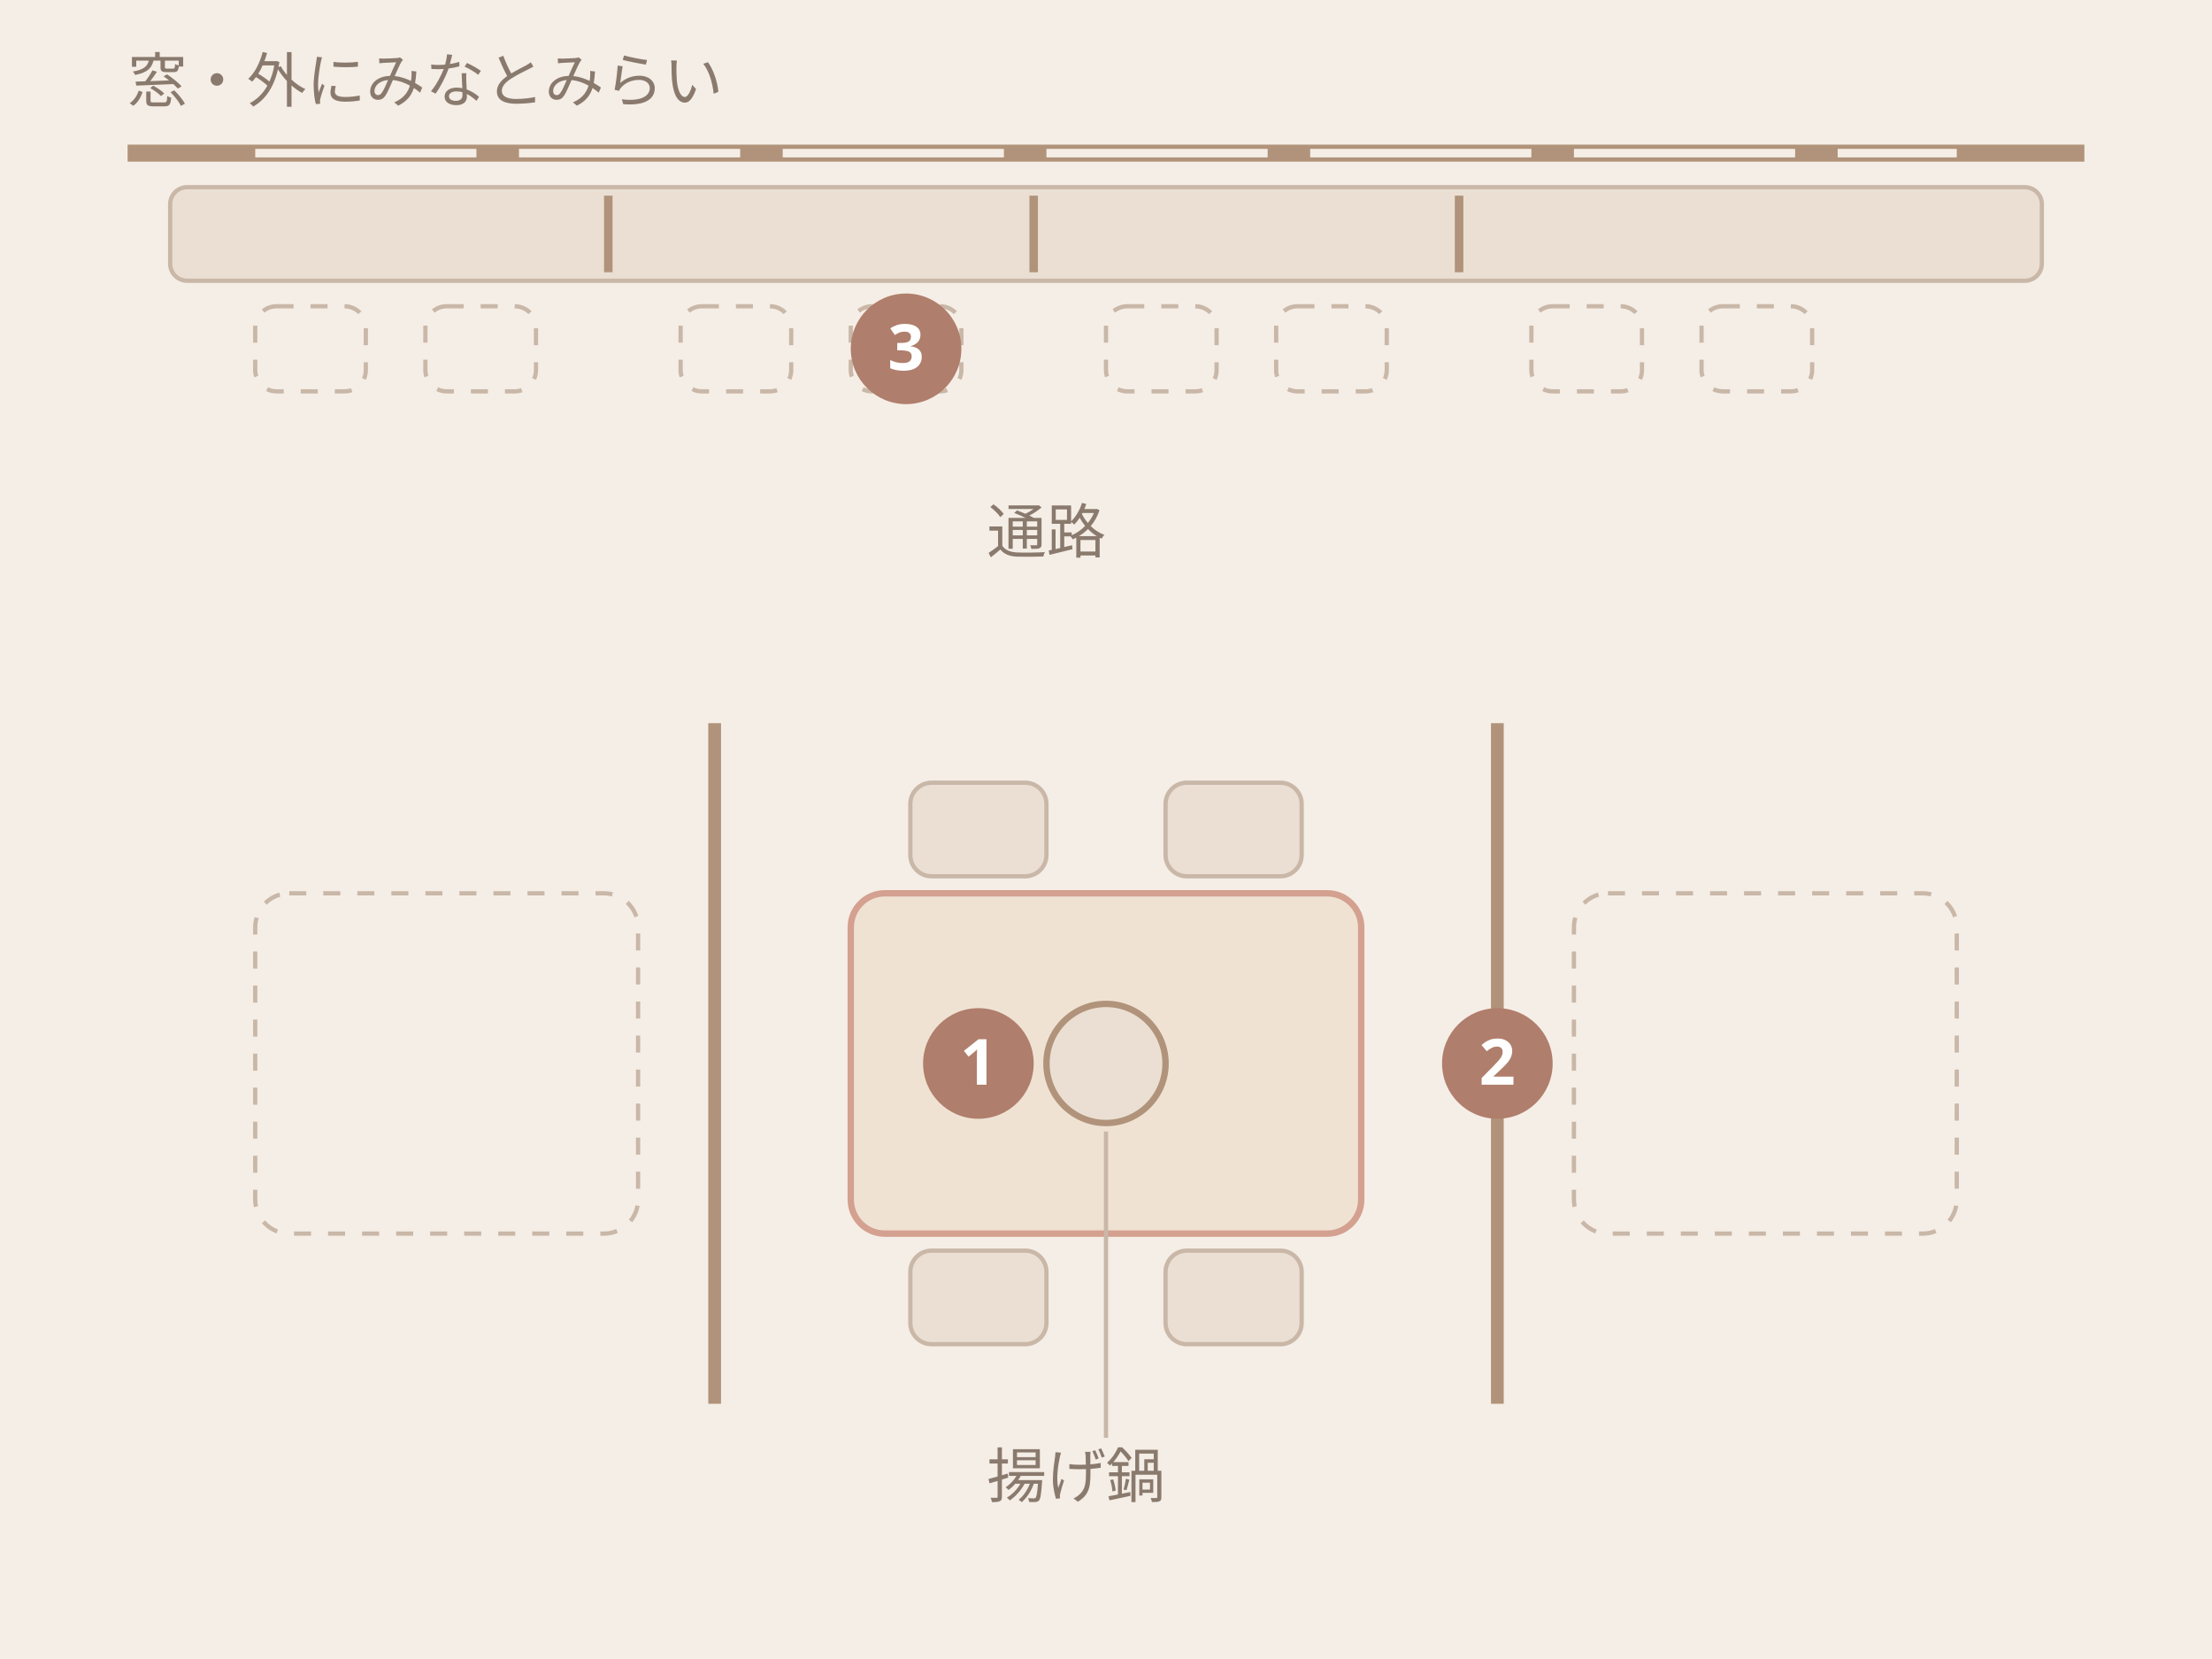
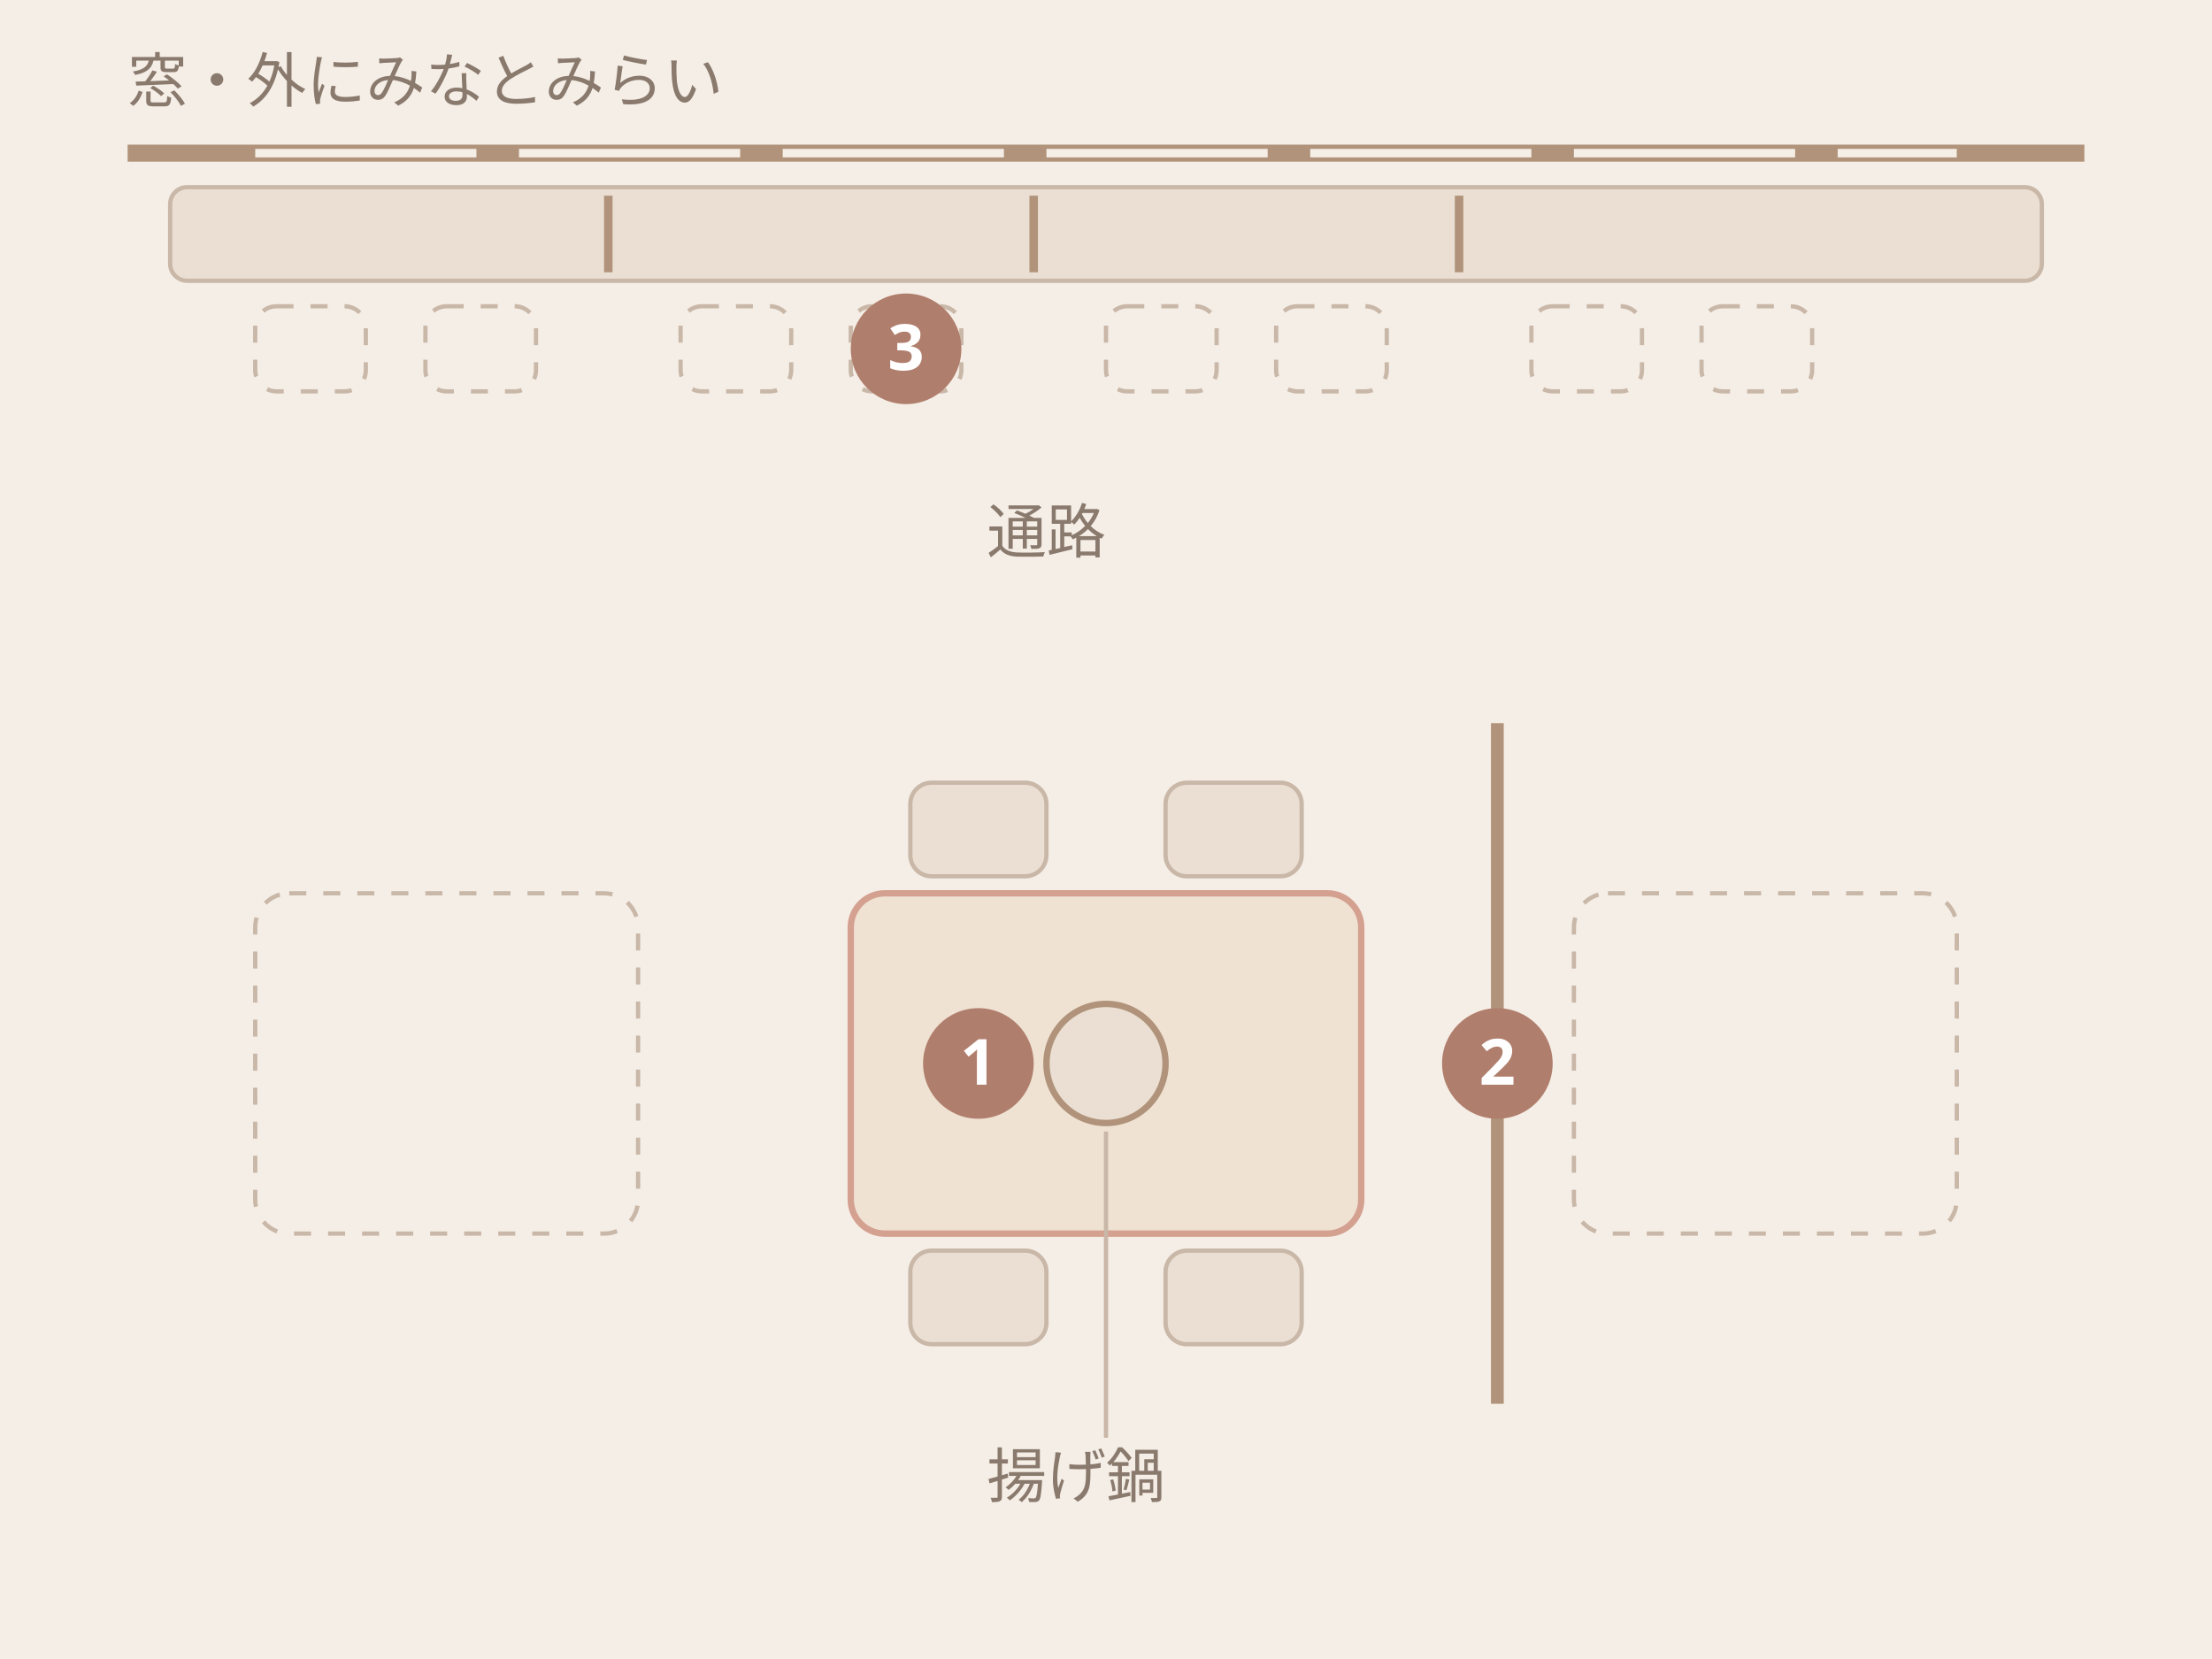
<svg xmlns="http://www.w3.org/2000/svg" viewBox="0 0 520 390" width="520" height="390" role="img" aria-label="くし葉 横浜ワールドポーターズ 揚げ鍋つきテーブル席と窓側カウンター席の配置図。番号は本文の説明に対応する">
  <defs>
    <style>
      .mk { font-family: "Hiragino Sans", "Noto Sans JP", sans-serif; font-size: 15px; font-weight: 600; fill: #FFFFFF; }
      .cap { font-family: "Hiragino Sans", "Noto Sans JP", sans-serif; font-size: 14px; fill: #8A7A6E; }
    </style>
  </defs>
  <rect width="520" height="390" fill="#F5EEE6" />
  <line x1="30" y1="36" x2="490" y2="36" stroke="#B0937A" stroke-width="4" />
  <line x1="60" y1="36" x2="460" y2="36" stroke="#F5EEE6" stroke-width="2" stroke-dasharray="52 10" />
  <text class="cap" x="30" y="24">窓・外にみなとみらい</text>
  <rect x="40" y="44" width="440" height="22" rx="4" fill="#EADFD2" stroke="#C9B7A8" stroke-width="1" />
  <g fill="none" stroke="#C9B7A8" stroke-width="1" stroke-dasharray="4 4">
    <rect x="60" y="72" width="26" height="20" rx="5" />
    <rect x="100" y="72" width="26" height="20" rx="5" />
    <rect x="160" y="72" width="26" height="20" rx="5" />
    <rect x="200" y="72" width="26" height="20" rx="5" />
    <rect x="260" y="72" width="26" height="20" rx="5" />
    <rect x="300" y="72" width="26" height="20" rx="5" />
    <rect x="360" y="72" width="26" height="20" rx="5" />
    <rect x="400" y="72" width="26" height="20" rx="5" />
  </g>
  <g stroke="#B0937A" stroke-width="2">
    <line x1="143" y1="46" x2="143" y2="64" />
    <line x1="243" y1="46" x2="243" y2="64" />
    <line x1="343" y1="46" x2="343" y2="64" />
  </g>
  <text class="cap" x="232" y="130">通路</text>
  <g stroke="#B0937A" stroke-width="3">
-     <line x1="168" y1="170" x2="168" y2="330" />
    <line x1="352" y1="170" x2="352" y2="330" />
  </g>
  <g fill="none" stroke="#C9B7A8" stroke-width="1" stroke-dasharray="4 4">
    <rect x="60" y="210" width="90" height="80" rx="8" />
    <rect x="370" y="210" width="90" height="80" rx="8" />
  </g>
  <rect x="200" y="210" width="120" height="80" rx="8" fill="#EFE2D3" stroke="#D4A090" stroke-width="1.5" />
  <circle cx="260" cy="250" r="14" fill="#EADFD2" stroke="#B0937A" stroke-width="1.5" />
  <rect x="214" y="184" width="32" height="22" rx="5" fill="#EADFD2" stroke="#C9B7A8" stroke-width="1" />
  <rect x="274" y="184" width="32" height="22" rx="5" fill="#EADFD2" stroke="#C9B7A8" stroke-width="1" />
  <rect x="214" y="294" width="32" height="22" rx="5" fill="#EADFD2" stroke="#C9B7A8" stroke-width="1" />
  <rect x="274" y="294" width="32" height="22" rx="5" fill="#EADFD2" stroke="#C9B7A8" stroke-width="1" />
  <text class="cap" x="232" y="352">揚げ鍋</text>
  <line x1="260" y1="338" x2="260" y2="266" stroke="#C9B7A8" stroke-width="1" />
  <g>
    <circle cx="230" cy="250" r="13" fill="#B07E6C" />
    <text class="mk" x="230" y="255" text-anchor="middle">1</text>
    <circle cx="352" cy="250" r="13" fill="#B07E6C" />
    <text class="mk" x="352" y="255" text-anchor="middle">2</text>
    <circle cx="213" cy="82" r="13" fill="#B07E6C" />
    <text class="mk" x="213" y="87" text-anchor="middle">3</text>
  </g>
</svg>
